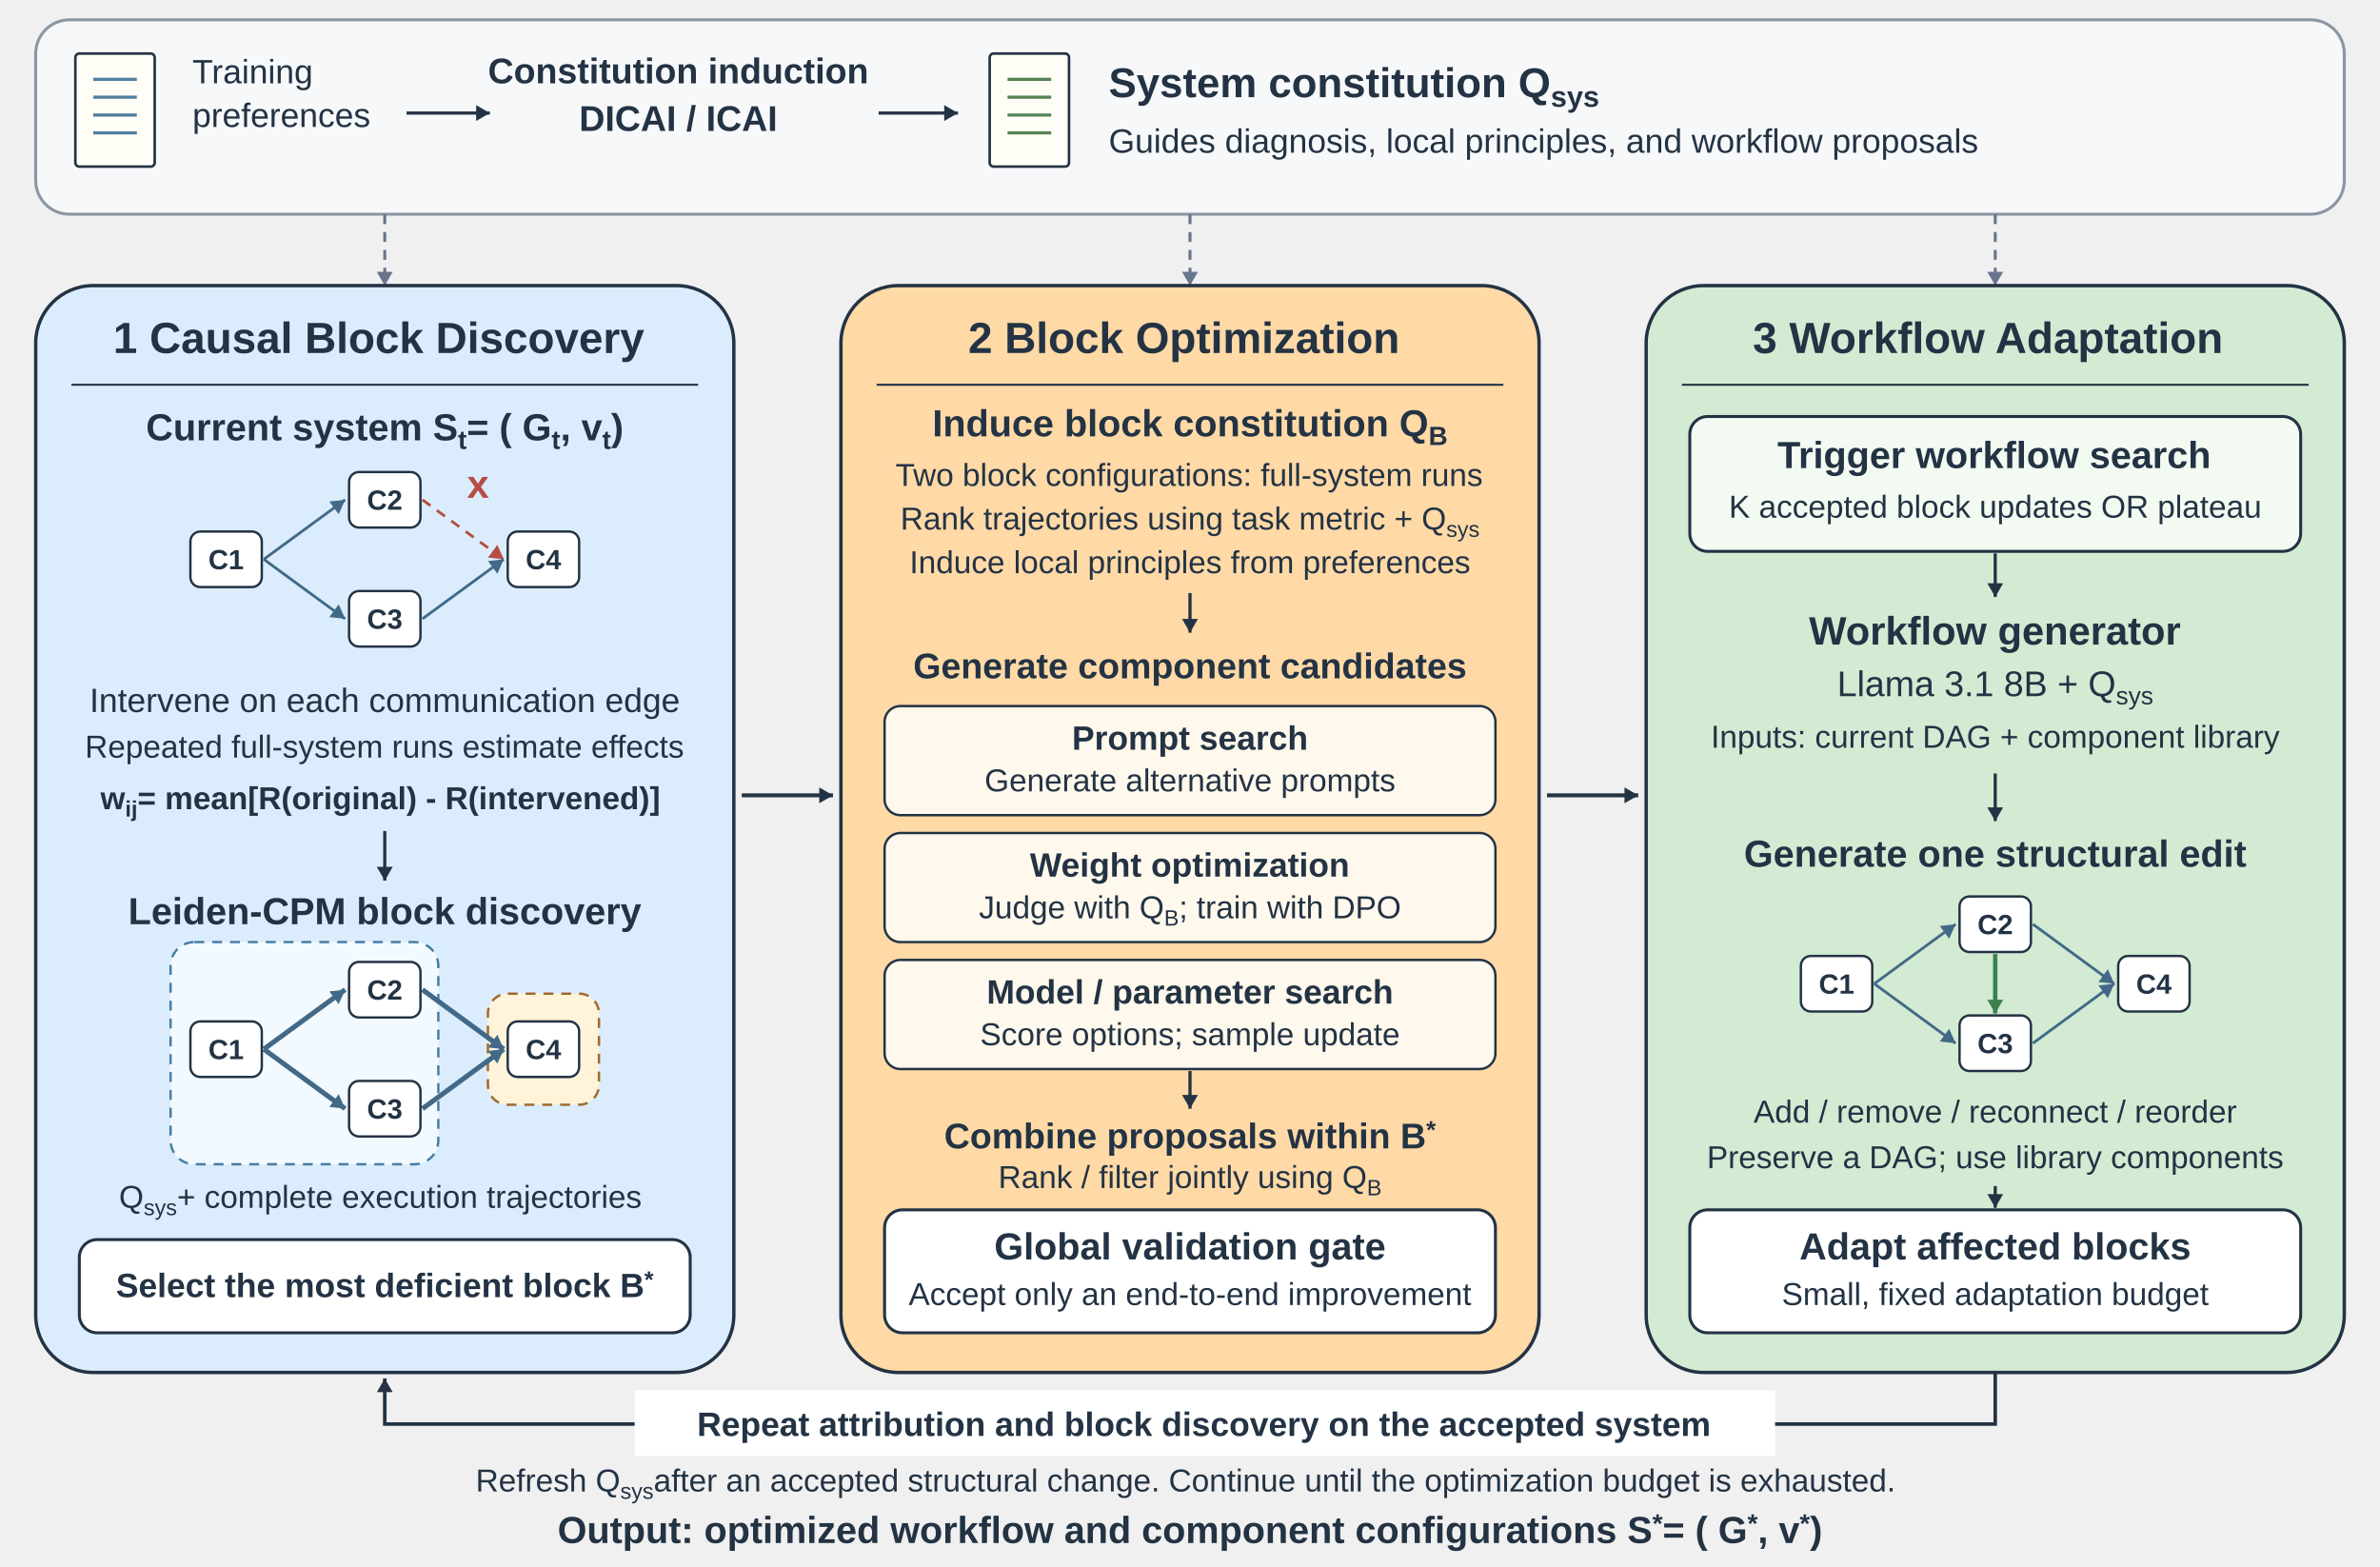
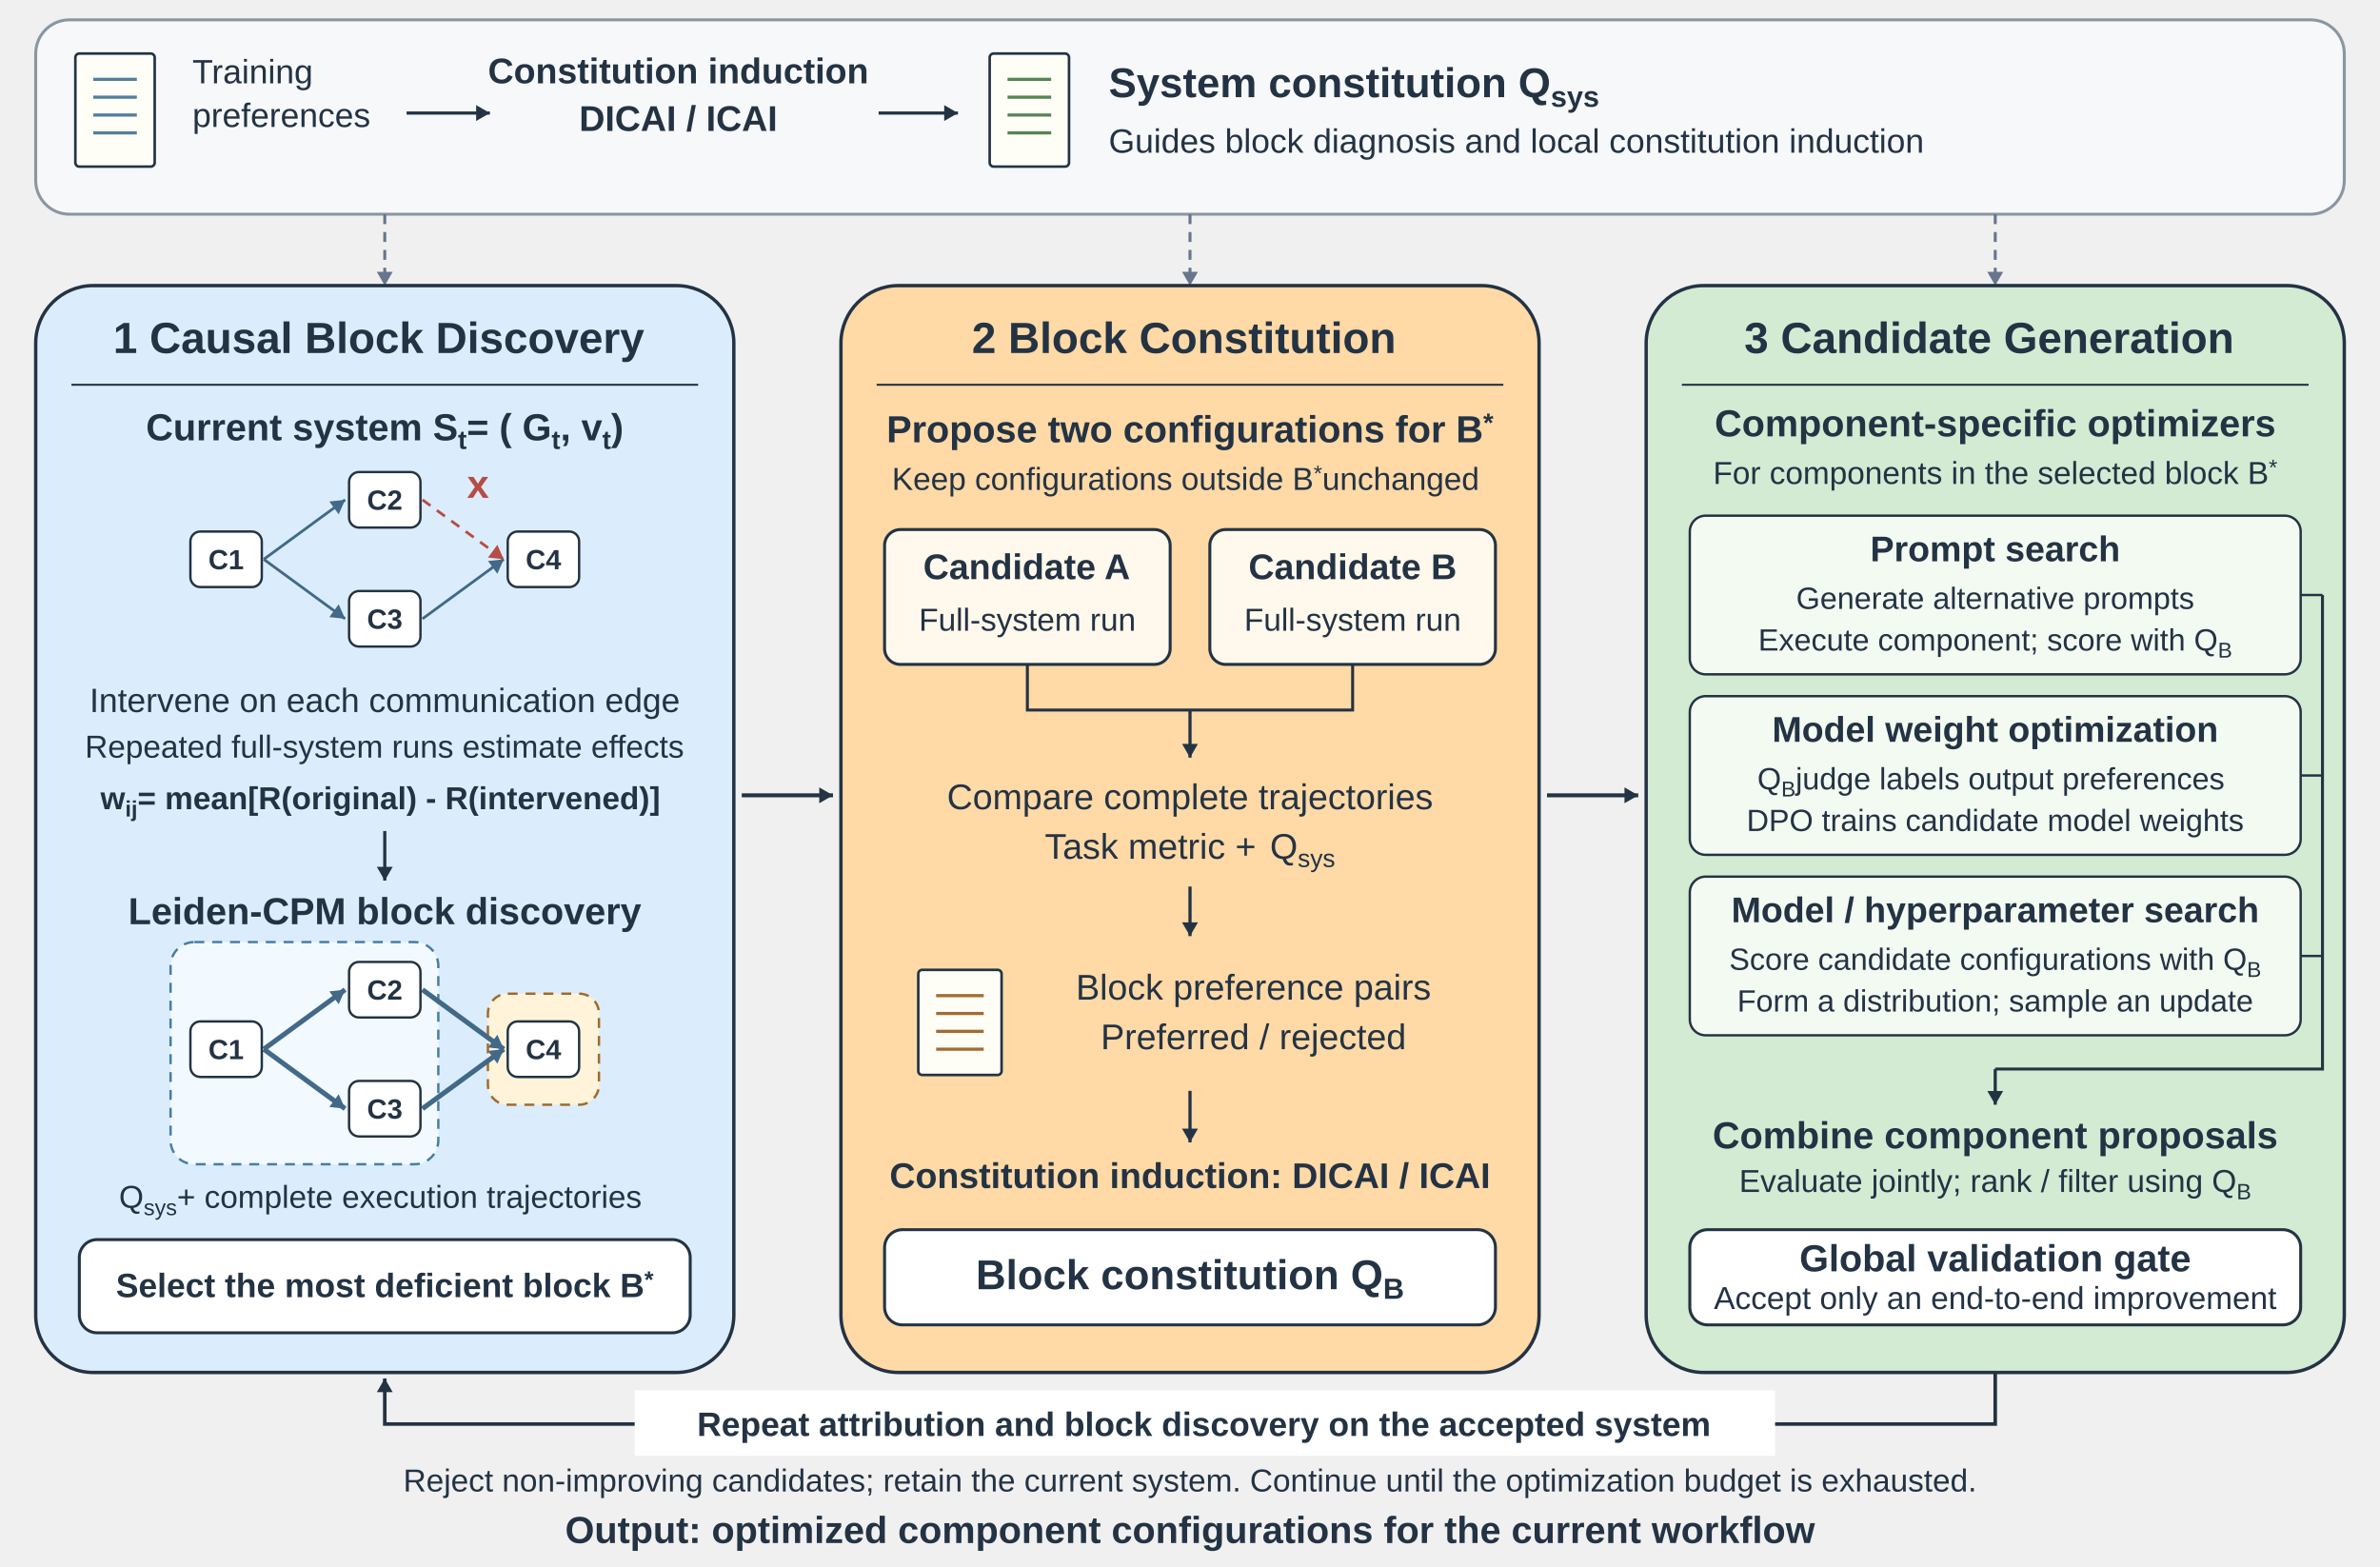
<svg xmlns="http://www.w3.org/2000/svg" width="1200" height="790" viewBox="0 0 1200 790">
  <rect x="18" y="10" width="1164" height="98" rx="17" fill="#F7F8FA" stroke="#8A96A2" stroke-width="1.5" />
  <rect x="38" y="27" width="40" height="57" rx="2" fill="#FFFEF6" stroke="#233344" stroke-width="1.3" />
  <polyline points="47,40 69,40" fill="none" stroke="#527FA0" stroke-width="1.6" />
  <polyline points="47,49 69,49" fill="none" stroke="#527FA0" stroke-width="1.6" />
  <polyline points="47,58 69,58" fill="none" stroke="#527FA0" stroke-width="1.6" />
  <polyline points="47,67 69,67" fill="none" stroke="#527FA0" stroke-width="1.6" />
  <text x="97.0" y="42" font-family="Arial, Helvetica, sans-serif" font-size="17" font-weight="400" fill="#233344">Training</text>
  <text x="97.0" y="64" font-family="Arial, Helvetica, sans-serif" font-size="17" font-weight="400" fill="#233344">preferences</text>
  <polyline points="205,57 247,57" fill="none" stroke="#233344" stroke-width="1.6" />
  <polygon points="247,57 240.072,61.0 240.072,53.0" fill="#233344" />
  <text x="246.023" y="42" font-family="Arial, Helvetica, sans-serif" font-size="18" font-weight="700" fill="#233344">Constitution induction</text>
  <text x="291.999" y="66" font-family="Arial, Helvetica, sans-serif" font-size="18" font-weight="700" fill="#233344">DICAI / ICAI</text>
  <polyline points="443,57 483,57" fill="none" stroke="#233344" stroke-width="1.6" />
  <polygon points="483,57 476.072,61.0 476.072,53.0" fill="#233344" />
  <rect x="499" y="27" width="40" height="57" rx="2" fill="#FFFEF6" stroke="#233344" stroke-width="1.3" />
  <polyline points="508,40 530,40" fill="none" stroke="#568456" stroke-width="1.6" />
  <polyline points="508,49 530,49" fill="none" stroke="#568456" stroke-width="1.6" />
  <polyline points="508,58 530,58" fill="none" stroke="#568456" stroke-width="1.6" />
  <polyline points="508,67 530,67" fill="none" stroke="#568456" stroke-width="1.6" />
  <text x="559.0" y="49" font-family="Arial, Helvetica, sans-serif" font-size="21" font-weight="700" fill="#233344">System constitution </text>
  <text x="765.524" y="49" font-family="Arial, Helvetica, sans-serif" font-size="21" font-weight="700" fill="#233344">Q</text>
  <text x="781.858" y="53.83" font-family="Arial, Helvetica, sans-serif" font-size="14.7" font-weight="700" fill="#233344">sys</text>
  <text x="806.385" y="49" font-family="Arial, Helvetica, sans-serif" font-size="21" font-weight="700" fill="#233344" />
-   <text x="559.0" y="77" font-family="Arial, Helvetica, sans-serif" font-size="17" font-weight="400" fill="#233344">Guides diagnosis, local principles, and workflow proposals</text>
+   <text x="559.0" y="77" font-family="Arial, Helvetica, sans-serif" font-size="17" font-weight="400" fill="#233344">Guides block diagnosis and local constitution induction</text>
  <polyline points="194,108 194,144" fill="none" stroke="#67758D" stroke-width="1.5" stroke-dasharray="5 4" />
  <polygon points="194,144 190.0,137.072 198.0,137.072" fill="#67758D" />
  <polyline points="600,108 600,144" fill="none" stroke="#67758D" stroke-width="1.5" stroke-dasharray="5 4" />
  <polygon points="600,144 596.0,137.072 604.0,137.072" fill="#67758D" />
  <polyline points="1006,108 1006,144" fill="none" stroke="#67758D" stroke-width="1.5" stroke-dasharray="5 4" />
  <polygon points="1006,144 1002.0,137.072 1010.0,137.072" fill="#67758D" />
  <rect x="18" y="144" width="352" height="548" rx="29" fill="#DBEDFC" stroke="#233344" stroke-width="1.7" />
  <text x="57.042" y="178" font-family="Arial, Helvetica, sans-serif" font-size="22" font-weight="700" fill="#233344">1  Causal Block Discovery</text>
  <polyline points="36,194 352,194" fill="none" stroke="#233344" stroke-width="1" />
  <rect x="424" y="144" width="352" height="548" rx="29" fill="#FFD9A6" stroke="#233344" stroke-width="1.7" />
-   <text x="488.152" y="178" font-family="Arial, Helvetica, sans-serif" font-size="22" font-weight="700" fill="#233344">2  Block Optimization</text>
+   <text x="490.0" y="178" font-family="Arial, Helvetica, sans-serif" font-size="22" font-weight="700" fill="#233344">2  Block Constitution</text>
  <polyline points="442,194 758,194" fill="none" stroke="#233344" stroke-width="1" />
  <rect x="830" y="144" width="352" height="548" rx="29" fill="#D3EBD3" stroke="#233344" stroke-width="1.7" />
-   <text x="883.781" y="178" font-family="Arial, Helvetica, sans-serif" font-size="22" font-weight="700" fill="#233344">3  Workflow Adaptation</text>
+   <text x="879.473" y="178" font-family="Arial, Helvetica, sans-serif" font-size="22" font-weight="700" fill="#233344">3  Candidate Generation</text>
  <polyline points="848,194 1164,194" fill="none" stroke="#233344" stroke-width="1" />
  <text x="73.584" y="222" font-family="Arial, Helvetica, sans-serif" font-size="19" font-weight="700" fill="#233344">Current system </text>
  <text x="218.245" y="222" font-family="Arial, Helvetica, sans-serif" font-size="19" font-weight="700" fill="#233344">S</text>
  <text x="230.918" y="226.37" font-family="Arial, Helvetica, sans-serif" font-size="13.3" font-weight="700" fill="#233344">t</text>
  <text x="235.347" y="222" font-family="Arial, Helvetica, sans-serif" font-size="19" font-weight="700" fill="#233344"> = (</text>
  <text x="263.328" y="222" font-family="Arial, Helvetica, sans-serif" font-size="19" font-weight="700" fill="#233344">G</text>
  <text x="278.107" y="226.37" font-family="Arial, Helvetica, sans-serif" font-size="13.3" font-weight="700" fill="#233344">t</text>
  <text x="282.536" y="222" font-family="Arial, Helvetica, sans-serif" font-size="19" font-weight="700" fill="#233344">, </text>
  <text x="293.093" y="222" font-family="Arial, Helvetica, sans-serif" font-size="19" font-weight="700" fill="#233344">v</text>
  <text x="303.66" y="226.37" font-family="Arial, Helvetica, sans-serif" font-size="13.3" font-weight="700" fill="#233344">t</text>
  <text x="308.089" y="222" font-family="Arial, Helvetica, sans-serif" font-size="19" font-weight="700" fill="#233344">)</text>
  <polyline points="133,282 174,252" fill="none" stroke="#426987" stroke-width="1.4" />
  <polygon points="174,252 170.771,259.319 166.047,252.863" fill="#426987" />
  <polyline points="133,282 174,312" fill="none" stroke="#426987" stroke-width="1.4" />
  <polygon points="174,312 166.047,311.137 170.771,304.681" fill="#426987" />
  <polyline points="213,252 254,282" fill="none" stroke="#B64D45" stroke-width="1.4" stroke-dasharray="5 4" />
  <polygon points="254,282 246.047,281.137 250.771,274.681" fill="#B64D45" />
  <polyline points="213,312 254,282" fill="none" stroke="#426987" stroke-width="1.4" />
  <polygon points="254,282 250.771,289.319 246.047,282.863" fill="#426987" />
  <rect x="96" y="268" width="36" height="28" rx="5" fill="white" stroke="#233344" stroke-width="1.2" />
  <text x="105.052" y="287" font-family="Arial, Helvetica, sans-serif" font-size="14" font-weight="700" fill="#233344">C1</text>
  <rect x="176" y="238" width="36" height="28" rx="5" fill="white" stroke="#233344" stroke-width="1.2" />
  <text x="185.052" y="257" font-family="Arial, Helvetica, sans-serif" font-size="14" font-weight="700" fill="#233344">C2</text>
  <rect x="176" y="298" width="36" height="28" rx="5" fill="white" stroke="#233344" stroke-width="1.2" />
  <text x="185.052" y="317" font-family="Arial, Helvetica, sans-serif" font-size="14" font-weight="700" fill="#233344">C3</text>
  <rect x="256" y="268" width="36" height="28" rx="5" fill="white" stroke="#233344" stroke-width="1.2" />
  <text x="265.052" y="287" font-family="Arial, Helvetica, sans-serif" font-size="14" font-weight="700" fill="#233344">C4</text>
  <text x="235.438" y="251" font-family="Arial, Helvetica, sans-serif" font-size="20" font-weight="700" fill="#B64D45">x</text>
  <text x="45.155" y="359" font-family="Arial, Helvetica, sans-serif" font-size="17" font-weight="400" fill="#233344">Intervene on each communication edge</text>
  <text x="42.824" y="382" font-family="Arial, Helvetica, sans-serif" font-size="16" font-weight="400" fill="#233344">Repeated full-system runs estimate effects</text>
  <text x="50.654" y="408" font-family="Arial, Helvetica, sans-serif" font-size="16" font-weight="700" fill="#233344" />
  <text x="50.654" y="408" font-family="Arial, Helvetica, sans-serif" font-size="16" font-weight="700" fill="#233344">w</text>
  <text x="63.099" y="411.68" font-family="Arial, Helvetica, sans-serif" font-size="11.2" font-weight="700" fill="#233344">ij</text>
  <text x="69.323" y="408" font-family="Arial, Helvetica, sans-serif" font-size="16" font-weight="700" fill="#233344"> = mean[R(original) - R(intervened)]</text>
  <polyline points="194,419 194,444" fill="none" stroke="#233344" stroke-width="1.6" />
  <polygon points="194,444 190.0,437.072 198.0,437.072" fill="#233344" />
  <text x="64.66" y="466" font-family="Arial, Helvetica, sans-serif" font-size="19" font-weight="700" fill="#233344">Leiden-CPM block discovery</text>
  <rect x="86" y="475" width="135" height="112" rx="12" fill="#F3FAFF" stroke="#477DA4" stroke-width="1.2" stroke-dasharray="5 4" />
  <rect x="246" y="501" width="56" height="56" rx="10" fill="#FFF3DA" stroke="#A06A2C" stroke-width="1.2" stroke-dasharray="5 4" />
  <polyline points="133,529 174,499" fill="none" stroke="#426987" stroke-width="2.5" />
  <polygon points="174,499 170.771,506.319 166.047,499.863" fill="#426987" />
  <polyline points="133,529 174,559" fill="none" stroke="#426987" stroke-width="2.5" />
  <polygon points="174,559 166.047,558.137 170.771,551.681" fill="#426987" />
  <polyline points="213,499 254,529" fill="none" stroke="#426987" stroke-width="2.5" />
  <polygon points="254,529 246.047,528.137 250.771,521.681" fill="#426987" />
  <polyline points="213,559 254,529" fill="none" stroke="#426987" stroke-width="2.5" />
  <polygon points="254,529 250.771,536.319 246.047,529.863" fill="#426987" />
  <rect x="96" y="515" width="36" height="28" rx="5" fill="white" stroke="#233344" stroke-width="1.2" />
  <text x="105.052" y="534" font-family="Arial, Helvetica, sans-serif" font-size="14" font-weight="700" fill="#233344">C1</text>
  <rect x="176" y="485" width="36" height="28" rx="5" fill="white" stroke="#233344" stroke-width="1.2" />
  <text x="185.052" y="504" font-family="Arial, Helvetica, sans-serif" font-size="14" font-weight="700" fill="#233344">C2</text>
  <rect x="176" y="545" width="36" height="28" rx="5" fill="white" stroke="#233344" stroke-width="1.2" />
  <text x="185.052" y="564" font-family="Arial, Helvetica, sans-serif" font-size="14" font-weight="700" fill="#233344">C3</text>
  <rect x="256" y="515" width="36" height="28" rx="5" fill="white" stroke="#233344" stroke-width="1.2" />
  <text x="265.052" y="534" font-family="Arial, Helvetica, sans-serif" font-size="14" font-weight="700" fill="#233344">C4</text>
  <text x="59.983" y="609" font-family="Arial, Helvetica, sans-serif" font-size="16" font-weight="400" fill="#233344" />
  <text x="59.983" y="609" font-family="Arial, Helvetica, sans-serif" font-size="16" font-weight="400" fill="#233344">Q</text>
  <text x="72.428" y="612.68" font-family="Arial, Helvetica, sans-serif" font-size="11.2" font-weight="400" fill="#233344">sys</text>
  <text x="89.228" y="609" font-family="Arial, Helvetica, sans-serif" font-size="16" font-weight="400" fill="#233344"> + complete execution trajectories</text>
  <rect x="40" y="625" width="308" height="47" rx="9" fill="#FFFFFF" stroke="#233344" stroke-width="1.5" />
  <text x="58.486" y="654" font-family="Arial, Helvetica, sans-serif" font-size="17" font-weight="700" fill="#233344">Select the most deficient block </text>
  <text x="312.606" y="654" font-family="Arial, Helvetica, sans-serif" font-size="17" font-weight="700" fill="#233344">B</text>
  <text x="324.883" y="649.24" font-family="Arial, Helvetica, sans-serif" font-size="11.9" font-weight="700" fill="#233344">*</text>
  <text x="329.514" y="654" font-family="Arial, Helvetica, sans-serif" font-size="17" font-weight="700" fill="#233344" />
-   <text x="470.111" y="220" font-family="Arial, Helvetica, sans-serif" font-size="19" font-weight="700" fill="#233344">Induce block constitution </text>
-   <text x="705.505" y="220" font-family="Arial, Helvetica, sans-serif" font-size="19" font-weight="700" fill="#233344">Q</text>
-   <text x="720.284" y="224.37" font-family="Arial, Helvetica, sans-serif" font-size="13.3" font-weight="700" fill="#233344">B</text>
-   <text x="729.889" y="220" font-family="Arial, Helvetica, sans-serif" font-size="19" font-weight="700" fill="#233344" />
-   <text x="451.5" y="245" font-family="Arial, Helvetica, sans-serif" font-size="16" font-weight="400" fill="#233344">Two block configurations: full-system runs</text>
-   <text x="453.995" y="267" font-family="Arial, Helvetica, sans-serif" font-size="16" font-weight="400" fill="#233344">Rank trajectories using task metric + </text>
-   <text x="716.76" y="267" font-family="Arial, Helvetica, sans-serif" font-size="16" font-weight="400" fill="#233344">Q</text>
-   <text x="729.205" y="270.68" font-family="Arial, Helvetica, sans-serif" font-size="11.2" font-weight="400" fill="#233344">sys</text>
-   <text x="746.005" y="267" font-family="Arial, Helvetica, sans-serif" font-size="16" font-weight="400" fill="#233344" />
-   <text x="458.598" y="289" font-family="Arial, Helvetica, sans-serif" font-size="16" font-weight="400" fill="#233344">Induce local principles from preferences</text>
-   <polyline points="600,299 600,319" fill="none" stroke="#233344" stroke-width="1.6" />
-   <polygon points="600,319 596.0,312.072 604.0,312.072" fill="#233344" />
-   <text x="460.465" y="342" font-family="Arial, Helvetica, sans-serif" font-size="18" font-weight="700" fill="#233344">Generate component candidates</text>
-   <rect x="446" y="356" width="308" height="55" rx="8" fill="#FFF8EC" stroke="#233344" stroke-width="1.2" />
-   <text x="540.479" y="378" font-family="Arial, Helvetica, sans-serif" font-size="17" font-weight="700" fill="#233344">Prompt search</text>
-   <text x="496.391" y="399" font-family="Arial, Helvetica, sans-serif" font-size="16" font-weight="400" fill="#233344">Generate alternative prompts</text>
-   <rect x="446" y="420" width="308" height="55" rx="8" fill="#FFF8EC" stroke="#233344" stroke-width="1.2" />
-   <text x="519.262" y="442" font-family="Arial, Helvetica, sans-serif" font-size="17" font-weight="700" fill="#233344">Weight optimization</text>
-   <text x="493.558" y="463" font-family="Arial, Helvetica, sans-serif" font-size="16" font-weight="400" fill="#233344">Judge with </text>
-   <text x="574.495" y="463" font-family="Arial, Helvetica, sans-serif" font-size="16" font-weight="400" fill="#233344">Q</text>
-   <text x="586.941" y="466.68" font-family="Arial, Helvetica, sans-serif" font-size="11.2" font-weight="400" fill="#233344">B</text>
-   <text x="594.411" y="463" font-family="Arial, Helvetica, sans-serif" font-size="16" font-weight="400" fill="#233344">; train with DPO</text>
-   <rect x="446" y="484" width="308" height="55" rx="8" fill="#FFF8EC" stroke="#233344" stroke-width="1.2" />
-   <text x="497.485" y="506" font-family="Arial, Helvetica, sans-serif" font-size="17" font-weight="700" fill="#233344">Model / parameter search</text>
-   <text x="494.156" y="527" font-family="Arial, Helvetica, sans-serif" font-size="16" font-weight="400" fill="#233344">Score options; sample update</text>
-   <polyline points="600,540 600,559" fill="none" stroke="#233344" stroke-width="1.6" />
-   <polygon points="600,559 596.0,552.072 604.0,552.072" fill="#233344" />
-   <text x="476.044" y="579" font-family="Arial, Helvetica, sans-serif" font-size="18" font-weight="700" fill="#233344">Combine proposals within </text>
-   <text x="706.054" y="579" font-family="Arial, Helvetica, sans-serif" font-size="18" font-weight="700" fill="#233344">B</text>
-   <text x="719.053" y="573.96" font-family="Arial, Helvetica, sans-serif" font-size="12.6" font-weight="700" fill="#233344">*</text>
-   <text x="723.956" y="579" font-family="Arial, Helvetica, sans-serif" font-size="18" font-weight="700" fill="#233344" />
-   <text x="503.339" y="599" font-family="Arial, Helvetica, sans-serif" font-size="16" font-weight="400" fill="#233344">Rank / filter jointly using </text>
-   <text x="676.745" y="599" font-family="Arial, Helvetica, sans-serif" font-size="16" font-weight="400" fill="#233344">Q</text>
-   <text x="689.191" y="602.68" font-family="Arial, Helvetica, sans-serif" font-size="11.2" font-weight="400" fill="#233344">B</text>
-   <text x="696.661" y="599" font-family="Arial, Helvetica, sans-serif" font-size="16" font-weight="400" fill="#233344" />
-   <rect x="446" y="610" width="308" height="62" rx="9" fill="#FFFFFF" stroke="#233344" stroke-width="1.5" />
-   <text x="501.289" y="635" font-family="Arial, Helvetica, sans-serif" font-size="19" font-weight="700" fill="#233344">Global validation gate</text>
-   <text x="458.145" y="658" font-family="Arial, Helvetica, sans-serif" font-size="16" font-weight="400" fill="#233344">Accept only an end-to-end improvement</text>
-   <rect x="852" y="210" width="308" height="68" rx="9" fill="#F3FAF1" stroke="#233344" stroke-width="1.5" />
-   <text x="896.193" y="236" font-family="Arial, Helvetica, sans-serif" font-size="19" font-weight="700" fill="#233344">Trigger workflow search</text>
-   <text x="871.691" y="261" font-family="Arial, Helvetica, sans-serif" font-size="16" font-weight="400" fill="#233344">K accepted block updates OR plateau</text>
-   <polyline points="1006,279 1006,301" fill="none" stroke="#233344" stroke-width="1.6" />
-   <polygon points="1006,301 1002.0,294.072 1010.0,294.072" fill="#233344" />
-   <text x="912.104" y="325" font-family="Arial, Helvetica, sans-serif" font-size="20" font-weight="700" fill="#233344">Workflow generator</text>
-   <text x="926.259" y="351" font-family="Arial, Helvetica, sans-serif" font-size="18" font-weight="400" fill="#233344">Llama 3.1 8B + </text>
-   <text x="1052.84" y="351" font-family="Arial, Helvetica, sans-serif" font-size="18" font-weight="400" fill="#233344">Q</text>
-   <text x="1066.841" y="355.14" font-family="Arial, Helvetica, sans-serif" font-size="12.6" font-weight="400" fill="#233344">sys</text>
-   <text x="1085.741" y="351" font-family="Arial, Helvetica, sans-serif" font-size="18" font-weight="400" fill="#233344" />
-   <text x="862.602" y="377" font-family="Arial, Helvetica, sans-serif" font-size="16" font-weight="400" fill="#233344">Inputs: current DAG + component library</text>
-   <polyline points="1006,390 1006,414" fill="none" stroke="#233344" stroke-width="1.6" />
-   <polygon points="1006,414 1002.0,407.072 1010.0,407.072" fill="#233344" />
-   <text x="879.299" y="437" font-family="Arial, Helvetica, sans-serif" font-size="19" font-weight="700" fill="#233344">Generate one structural edit</text>
-   <polyline points="945,496 986,466" fill="none" stroke="#426987" stroke-width="1.4" />
-   <polygon points="986,466 982.771,473.319 978.047,466.863" fill="#426987" />
-   <polyline points="945,496 986,526" fill="none" stroke="#426987" stroke-width="1.4" />
-   <polygon points="986,526 978.047,525.137 982.771,518.681" fill="#426987" />
-   <polyline points="1025,466 1066,496" fill="none" stroke="#426987" stroke-width="1.4" />
-   <polygon points="1066,496 1058.047,495.137 1062.771,488.681" fill="#426987" />
-   <polyline points="1025,526 1066,496" fill="none" stroke="#426987" stroke-width="1.4" />
-   <polygon points="1066,496 1062.771,503.319 1058.047,496.863" fill="#426987" />
-   <polyline points="1006,481 1006,511" fill="none" stroke="#3D8050" stroke-width="2.2" />
-   <polygon points="1006,511 1002.0,504.072 1010.0,504.072" fill="#3D8050" />
-   <rect x="908" y="482" width="36" height="28" rx="5" fill="white" stroke="#233344" stroke-width="1.2" />
-   <text x="917.052" y="501" font-family="Arial, Helvetica, sans-serif" font-size="14" font-weight="700" fill="#233344">C1</text>
-   <rect x="988" y="452" width="36" height="28" rx="5" fill="white" stroke="#233344" stroke-width="1.2" />
-   <text x="997.052" y="471" font-family="Arial, Helvetica, sans-serif" font-size="14" font-weight="700" fill="#233344">C2</text>
-   <rect x="988" y="512" width="36" height="28" rx="5" fill="white" stroke="#233344" stroke-width="1.2" />
-   <text x="997.052" y="531" font-family="Arial, Helvetica, sans-serif" font-size="14" font-weight="700" fill="#233344">C3</text>
-   <rect x="1068" y="482" width="36" height="28" rx="5" fill="white" stroke="#233344" stroke-width="1.2" />
-   <text x="1077.052" y="501" font-family="Arial, Helvetica, sans-serif" font-size="14" font-weight="700" fill="#233344">C4</text>
-   <text x="884.164" y="566" font-family="Arial, Helvetica, sans-serif" font-size="16" font-weight="400" fill="#233344">Add / remove / reconnect / reorder</text>
-   <text x="860.605" y="589" font-family="Arial, Helvetica, sans-serif" font-size="16" font-weight="400" fill="#233344">Preserve a DAG; use library components</text>
-   <polyline points="1006,598 1006,609" fill="none" stroke="#233344" stroke-width="1.6" />
-   <polygon points="1006,609 1002.0,602.072 1010.0,602.072" fill="#233344" />
-   <rect x="852" y="610" width="308" height="62" rx="9" fill="#FFFFFF" stroke="#233344" stroke-width="1.5" />
-   <text x="907.284" y="635" font-family="Arial, Helvetica, sans-serif" font-size="19" font-weight="700" fill="#233344">Adapt affected blocks</text>
-   <text x="898.371" y="658" font-family="Arial, Helvetica, sans-serif" font-size="16" font-weight="400" fill="#233344">Small, fixed adaptation budget</text>
+   <text x="446.994" y="223" font-family="Arial, Helvetica, sans-serif" font-size="19" font-weight="700" fill="#233344">Propose two configurations for </text>
+   <text x="734.109" y="223" font-family="Arial, Helvetica, sans-serif" font-size="19" font-weight="700" fill="#233344">B</text>
+   <text x="747.83" y="217.68" font-family="Arial, Helvetica, sans-serif" font-size="13.3" font-weight="700" fill="#233344">*</text>
+   <text x="753.006" y="223" font-family="Arial, Helvetica, sans-serif" font-size="19" font-weight="700" fill="#233344" />
+   <text x="449.711" y="247" font-family="Arial, Helvetica, sans-serif" font-size="16" font-weight="400" fill="#233344">Keep configurations outside </text>
+   <text x="651.625" y="247" font-family="Arial, Helvetica, sans-serif" font-size="16" font-weight="400" fill="#233344">B</text>
+   <text x="662.297" y="242.52" font-family="Arial, Helvetica, sans-serif" font-size="11.2" font-weight="400" fill="#233344">*</text>
+   <text x="666.656" y="247" font-family="Arial, Helvetica, sans-serif" font-size="16" font-weight="400" fill="#233344"> unchanged</text>
+   <rect x="446" y="267" width="144" height="68" rx="8" fill="#FFF8EC" stroke="#233344" stroke-width="1.5" />
+   <text x="465.494" y="292" font-family="Arial, Helvetica, sans-serif" font-size="18" font-weight="700" fill="#233344">Candidate A</text>
+   <text x="463.324" y="318" font-family="Arial, Helvetica, sans-serif" font-size="16" font-weight="400" fill="#233344">Full-system run</text>
+   <rect x="610" y="267" width="144" height="68" rx="8" fill="#FFF8EC" stroke="#233344" stroke-width="1.5" />
+   <text x="629.494" y="292" font-family="Arial, Helvetica, sans-serif" font-size="18" font-weight="700" fill="#233344">Candidate B</text>
+   <text x="627.324" y="318" font-family="Arial, Helvetica, sans-serif" font-size="16" font-weight="400" fill="#233344">Full-system run</text>
+   <polyline points="518,335 518,358 682,358 682,335" fill="none" stroke="#233344" stroke-width="1.5" />
+   <polyline points="600,358 600,382" fill="none" stroke="#233344" stroke-width="1.6" />
+   <polygon points="600,382 596.0,375.072 604.0,375.072" fill="#233344" />
+   <text x="477.45" y="408" font-family="Arial, Helvetica, sans-serif" font-size="18" font-weight="400" fill="#233344">Compare complete trajectories</text>
+   <text x="526.79" y="433" font-family="Arial, Helvetica, sans-serif" font-size="18" font-weight="400" fill="#233344">Task metric + </text>
+   <text x="640.309" y="433" font-family="Arial, Helvetica, sans-serif" font-size="18" font-weight="400" fill="#233344">Q</text>
+   <text x="654.31" y="437.14" font-family="Arial, Helvetica, sans-serif" font-size="12.6" font-weight="400" fill="#233344">sys</text>
+   <text x="673.21" y="433" font-family="Arial, Helvetica, sans-serif" font-size="18" font-weight="400" fill="#233344" />
+   <polyline points="600,447 600,472" fill="none" stroke="#233344" stroke-width="1.6" />
+   <polygon points="600,472 596.0,465.072 604.0,465.072" fill="#233344" />
+   <rect x="463" y="489" width="42" height="53" rx="2" fill="#FFFEF6" stroke="#233344" stroke-width="1.3" />
+   <polyline points="472,502 496,502" fill="none" stroke="#A36C32" stroke-width="1.6" />
+   <polyline points="472,511 496,511" fill="none" stroke="#A36C32" stroke-width="1.6" />
+   <polyline points="472,520 496,520" fill="none" stroke="#A36C32" stroke-width="1.6" />
+   <polyline points="472,529 496,529" fill="none" stroke="#A36C32" stroke-width="1.6" />
+   <text x="542.457" y="504" font-family="Arial, Helvetica, sans-serif" font-size="18" font-weight="400" fill="#233344">Block preference pairs</text>
+   <text x="554.964" y="529" font-family="Arial, Helvetica, sans-serif" font-size="18" font-weight="400" fill="#233344">Preferred / rejected</text>
+   <polyline points="600,550 600,576" fill="none" stroke="#233344" stroke-width="1.6" />
+   <polygon points="600,576 596.0,569.072 604.0,569.072" fill="#233344" />
+   <text x="448.525" y="599" font-family="Arial, Helvetica, sans-serif" font-size="18" font-weight="700" fill="#233344">Constitution induction: DICAI / ICAI</text>
+   <rect x="446" y="620" width="308" height="48" rx="9" fill="#FFFFFF" stroke="#233344" stroke-width="1.5" />
+   <text x="492.025" y="650" font-family="Arial, Helvetica, sans-serif" font-size="21" font-weight="700" fill="#233344">Block constitution </text>
+   <text x="681.025" y="650" font-family="Arial, Helvetica, sans-serif" font-size="21" font-weight="700" fill="#233344">Q</text>
+   <text x="697.359" y="654.83" font-family="Arial, Helvetica, sans-serif" font-size="14.7" font-weight="700" fill="#233344">B</text>
+   <text x="707.975" y="650" font-family="Arial, Helvetica, sans-serif" font-size="21" font-weight="700" fill="#233344" />
+   <text x="864.539" y="220" font-family="Arial, Helvetica, sans-serif" font-size="19" font-weight="700" fill="#233344">Component-specific optimizers</text>
+   <text x="863.746" y="244" font-family="Arial, Helvetica, sans-serif" font-size="16" font-weight="400" fill="#233344">For components in the selected block </text>
+   <text x="1133.223" y="244" font-family="Arial, Helvetica, sans-serif" font-size="16" font-weight="400" fill="#233344">B</text>
+   <text x="1143.895" y="239.52" font-family="Arial, Helvetica, sans-serif" font-size="11.2" font-weight="400" fill="#233344">*</text>
+   <text x="1148.254" y="244" font-family="Arial, Helvetica, sans-serif" font-size="16" font-weight="400" fill="#233344" />
+   <rect x="852" y="260" width="308" height="80" rx="8" fill="#F3FAF1" stroke="#233344" stroke-width="1.2" />
+   <text x="942.978" y="283" font-family="Arial, Helvetica, sans-serif" font-size="18" font-weight="700" fill="#233344">Prompt search</text>
+   <text x="905.628" y="307" font-family="Arial, Helvetica, sans-serif" font-size="15.5" font-weight="400" fill="#233344">Generate alternative prompts</text>
+   <text x="886.506" y="328" font-family="Arial, Helvetica, sans-serif" font-size="15.5" font-weight="400" fill="#233344">Execute component; score with </text>
+   <text x="1106.201" y="328" font-family="Arial, Helvetica, sans-serif" font-size="15.5" font-weight="400" fill="#233344">Q</text>
+   <text x="1118.257" y="331.565" font-family="Arial, Helvetica, sans-serif" font-size="10.85" font-weight="400" fill="#233344">B</text>
+   <text x="1125.494" y="328" font-family="Arial, Helvetica, sans-serif" font-size="15.5" font-weight="400" fill="#233344" />
+   <polyline points="1160,300 1171,300" fill="none" stroke="#233344" stroke-width="1.2" />
+   <rect x="852" y="351" width="308" height="80" rx="8" fill="#F3FAF1" stroke="#233344" stroke-width="1.2" />
+   <text x="893.509" y="374" font-family="Arial, Helvetica, sans-serif" font-size="18" font-weight="700" fill="#233344">Model weight optimization</text>
+   <text x="886.056" y="398" font-family="Arial, Helvetica, sans-serif" font-size="15.5" font-weight="400" fill="#233344" />
+   <text x="886.056" y="398" font-family="Arial, Helvetica, sans-serif" font-size="15.5" font-weight="400" fill="#233344">Q</text>
+   <text x="898.112" y="401.565" font-family="Arial, Helvetica, sans-serif" font-size="10.85" font-weight="400" fill="#233344">B</text>
+   <text x="905.349" y="398" font-family="Arial, Helvetica, sans-serif" font-size="15.5" font-weight="400" fill="#233344"> judge labels output preferences</text>
+   <text x="880.645" y="419" font-family="Arial, Helvetica, sans-serif" font-size="15.5" font-weight="400" fill="#233344">DPO trains candidate model weights</text>
+   <polyline points="1160,391 1171,391" fill="none" stroke="#233344" stroke-width="1.2" />
+   <rect x="852" y="442" width="308" height="80" rx="8" fill="#F3FAF1" stroke="#233344" stroke-width="1.2" />
+   <text x="872.947" y="465" font-family="Arial, Helvetica, sans-serif" font-size="18" font-weight="700" fill="#233344">Model / hyperparameter search</text>
+   <text x="871.85" y="489" font-family="Arial, Helvetica, sans-serif" font-size="15.5" font-weight="400" fill="#233344">Score candidate configurations with </text>
+   <text x="1120.857" y="489" font-family="Arial, Helvetica, sans-serif" font-size="15.5" font-weight="400" fill="#233344">Q</text>
+   <text x="1132.913" y="492.565" font-family="Arial, Helvetica, sans-serif" font-size="10.85" font-weight="400" fill="#233344">B</text>
+   <text x="1140.15" y="489" font-family="Arial, Helvetica, sans-serif" font-size="15.5" font-weight="400" fill="#233344" />
+   <text x="875.904" y="510" font-family="Arial, Helvetica, sans-serif" font-size="15.5" font-weight="400" fill="#233344">Form a distribution; sample an update</text>
+   <polyline points="1160,482 1171,482" fill="none" stroke="#233344" stroke-width="1.2" />
+   <polyline points="1171,300 1171,539 1006,539" fill="none" stroke="#233344" stroke-width="1.5" />
+   <polyline points="1006,539 1006,557" fill="none" stroke="#233344" stroke-width="1.6" />
+   <polygon points="1006,557 1002.0,550.072 1010.0,550.072" fill="#233344" />
+   <text x="863.491" y="579" font-family="Arial, Helvetica, sans-serif" font-size="19" font-weight="700" fill="#233344">Combine component proposals</text>
+   <text x="876.874" y="601" font-family="Arial, Helvetica, sans-serif" font-size="16" font-weight="400" fill="#233344">Evaluate jointly; rank / filter using </text>
+   <text x="1115.21" y="601" font-family="Arial, Helvetica, sans-serif" font-size="16" font-weight="400" fill="#233344">Q</text>
+   <text x="1127.655" y="604.68" font-family="Arial, Helvetica, sans-serif" font-size="11.2" font-weight="400" fill="#233344">B</text>
+   <text x="1135.126" y="601" font-family="Arial, Helvetica, sans-serif" font-size="16" font-weight="400" fill="#233344" />
+   <rect x="852" y="620" width="308" height="48" rx="9" fill="#FFFFFF" stroke="#233344" stroke-width="1.5" />
+   <text x="907.289" y="641" font-family="Arial, Helvetica, sans-serif" font-size="19" font-weight="700" fill="#233344">Global validation gate</text>
+   <text x="864.145" y="660" font-family="Arial, Helvetica, sans-serif" font-size="16" font-weight="400" fill="#233344">Accept only an end-to-end improvement</text>
  <polyline points="374,401 420,401" fill="none" stroke="#233344" stroke-width="2" />
  <polygon points="420,401 413.072,405.0 413.072,397.0" fill="#233344" />
  <polyline points="780,401 826,401" fill="none" stroke="#233344" stroke-width="2" />
  <polygon points="826,401 819.072,405.0 819.072,397.0" fill="#233344" />
  <polyline points="1006,692 1006,718 194,718 194,695" fill="none" stroke="#233344" stroke-width="1.8" />
  <polygon points="194,695 198.0,701.928 190.0,701.928" fill="#233344" />
  <rect x="320" y="701" width="575" height="33" rx="0" fill="white" stroke="white" stroke-width="0" />
  <text x="351.46" y="724" font-family="Arial, Helvetica, sans-serif" font-size="17" font-weight="700" fill="#233344">Repeat attribution and block discovery on the accepted system</text>
-   <text x="239.834" y="752" font-family="Arial, Helvetica, sans-serif" font-size="16" font-weight="400" fill="#233344">Refresh </text>
-   <text x="300.303" y="752" font-family="Arial, Helvetica, sans-serif" font-size="16" font-weight="400" fill="#233344">Q</text>
-   <text x="312.748" y="755.68" font-family="Arial, Helvetica, sans-serif" font-size="11.2" font-weight="400" fill="#233344">sys</text>
-   <text x="329.548" y="752" font-family="Arial, Helvetica, sans-serif" font-size="16" font-weight="400" fill="#233344"> after an accepted structural change. Continue until the optimization budget is exhausted.</text>
-   <text x="281.116" y="778" font-family="Arial, Helvetica, sans-serif" font-size="19" font-weight="700" fill="#233344">Output: optimized workflow and component configurations </text>
-   <text x="820.473" y="778" font-family="Arial, Helvetica, sans-serif" font-size="19" font-weight="700" fill="#233344">S</text>
-   <text x="833.146" y="772.68" font-family="Arial, Helvetica, sans-serif" font-size="13.3" font-weight="700" fill="#233344">*</text>
-   <text x="838.322" y="778" font-family="Arial, Helvetica, sans-serif" font-size="19" font-weight="700" fill="#233344"> = (</text>
-   <text x="866.302" y="778" font-family="Arial, Helvetica, sans-serif" font-size="19" font-weight="700" fill="#233344">G</text>
-   <text x="881.081" y="772.68" font-family="Arial, Helvetica, sans-serif" font-size="13.3" font-weight="700" fill="#233344">*</text>
-   <text x="886.257" y="778" font-family="Arial, Helvetica, sans-serif" font-size="19" font-weight="700" fill="#233344">, </text>
-   <text x="896.814" y="778" font-family="Arial, Helvetica, sans-serif" font-size="19" font-weight="700" fill="#233344">v</text>
-   <text x="907.381" y="772.68" font-family="Arial, Helvetica, sans-serif" font-size="13.3" font-weight="700" fill="#233344">*</text>
-   <text x="912.557" y="778" font-family="Arial, Helvetica, sans-serif" font-size="19" font-weight="700" fill="#233344">)</text>
+   <text x="203.336" y="752" font-family="Arial, Helvetica, sans-serif" font-size="16" font-weight="400" fill="#233344">Reject non-improving candidates; retain the current system. Continue until the optimization budget is exhausted.</text>
+   <text x="284.927" y="778" font-family="Arial, Helvetica, sans-serif" font-size="19" font-weight="700" fill="#233344">Output: optimized component configurations for the current workflow</text>
</svg>
